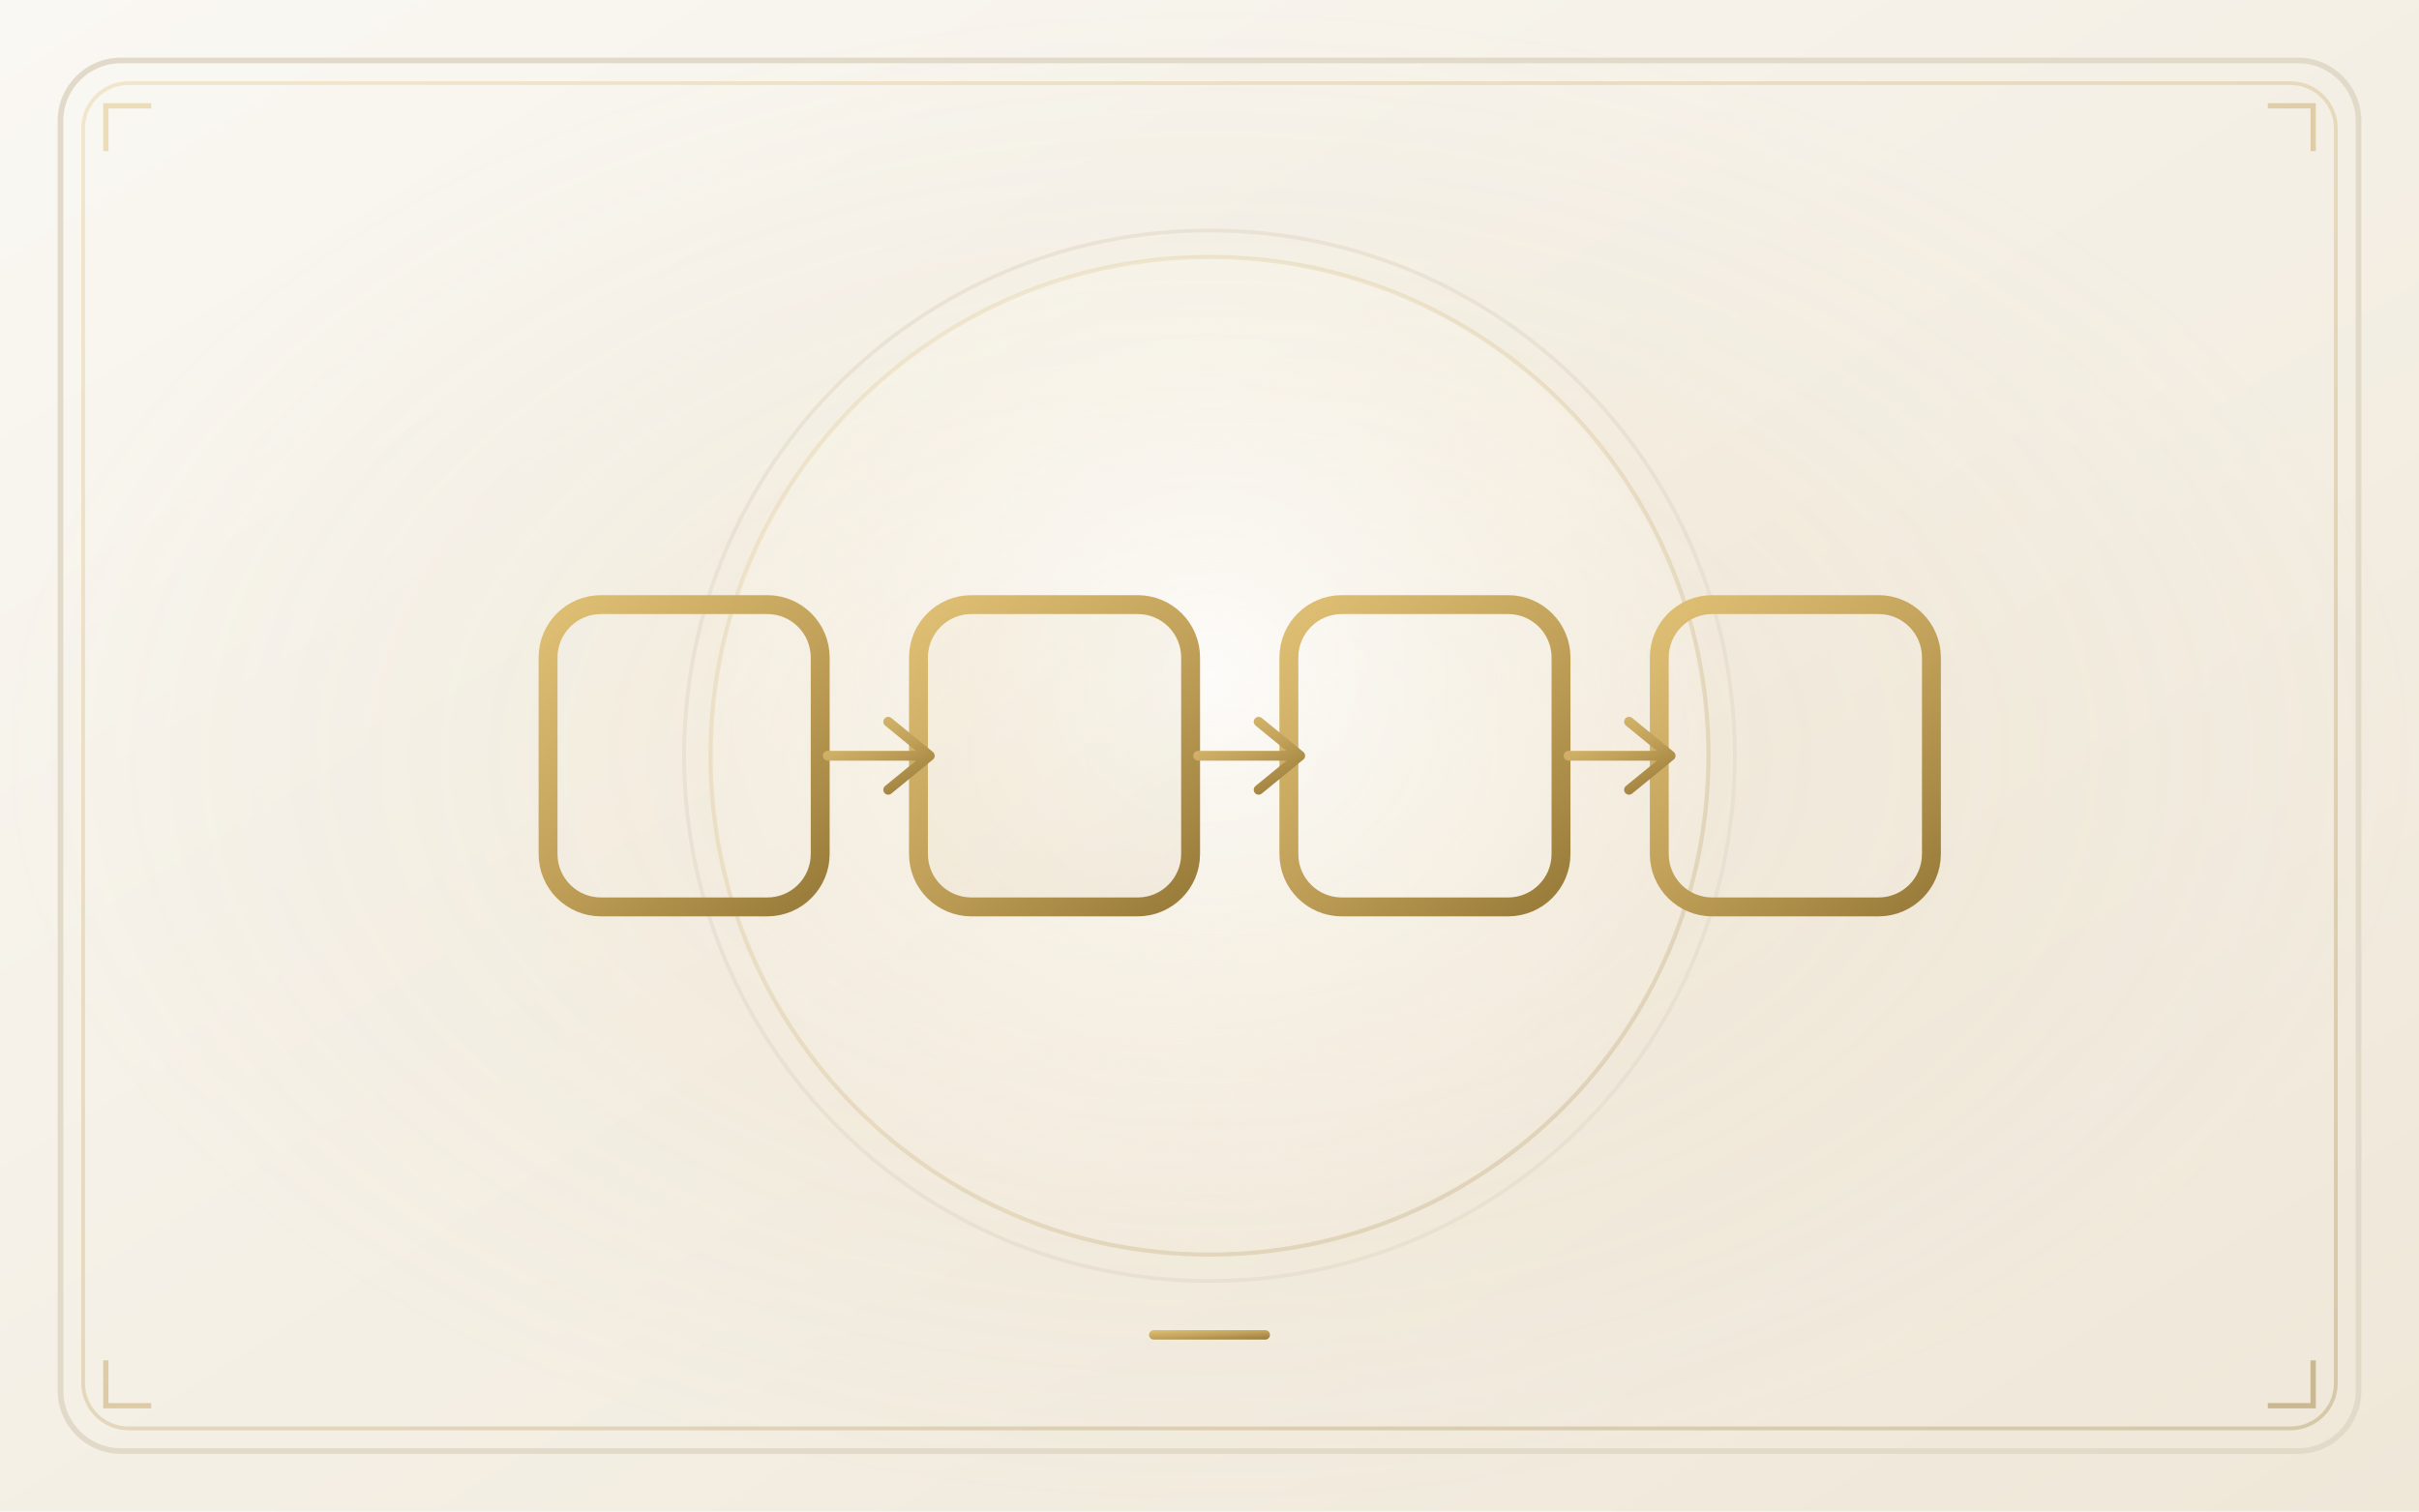
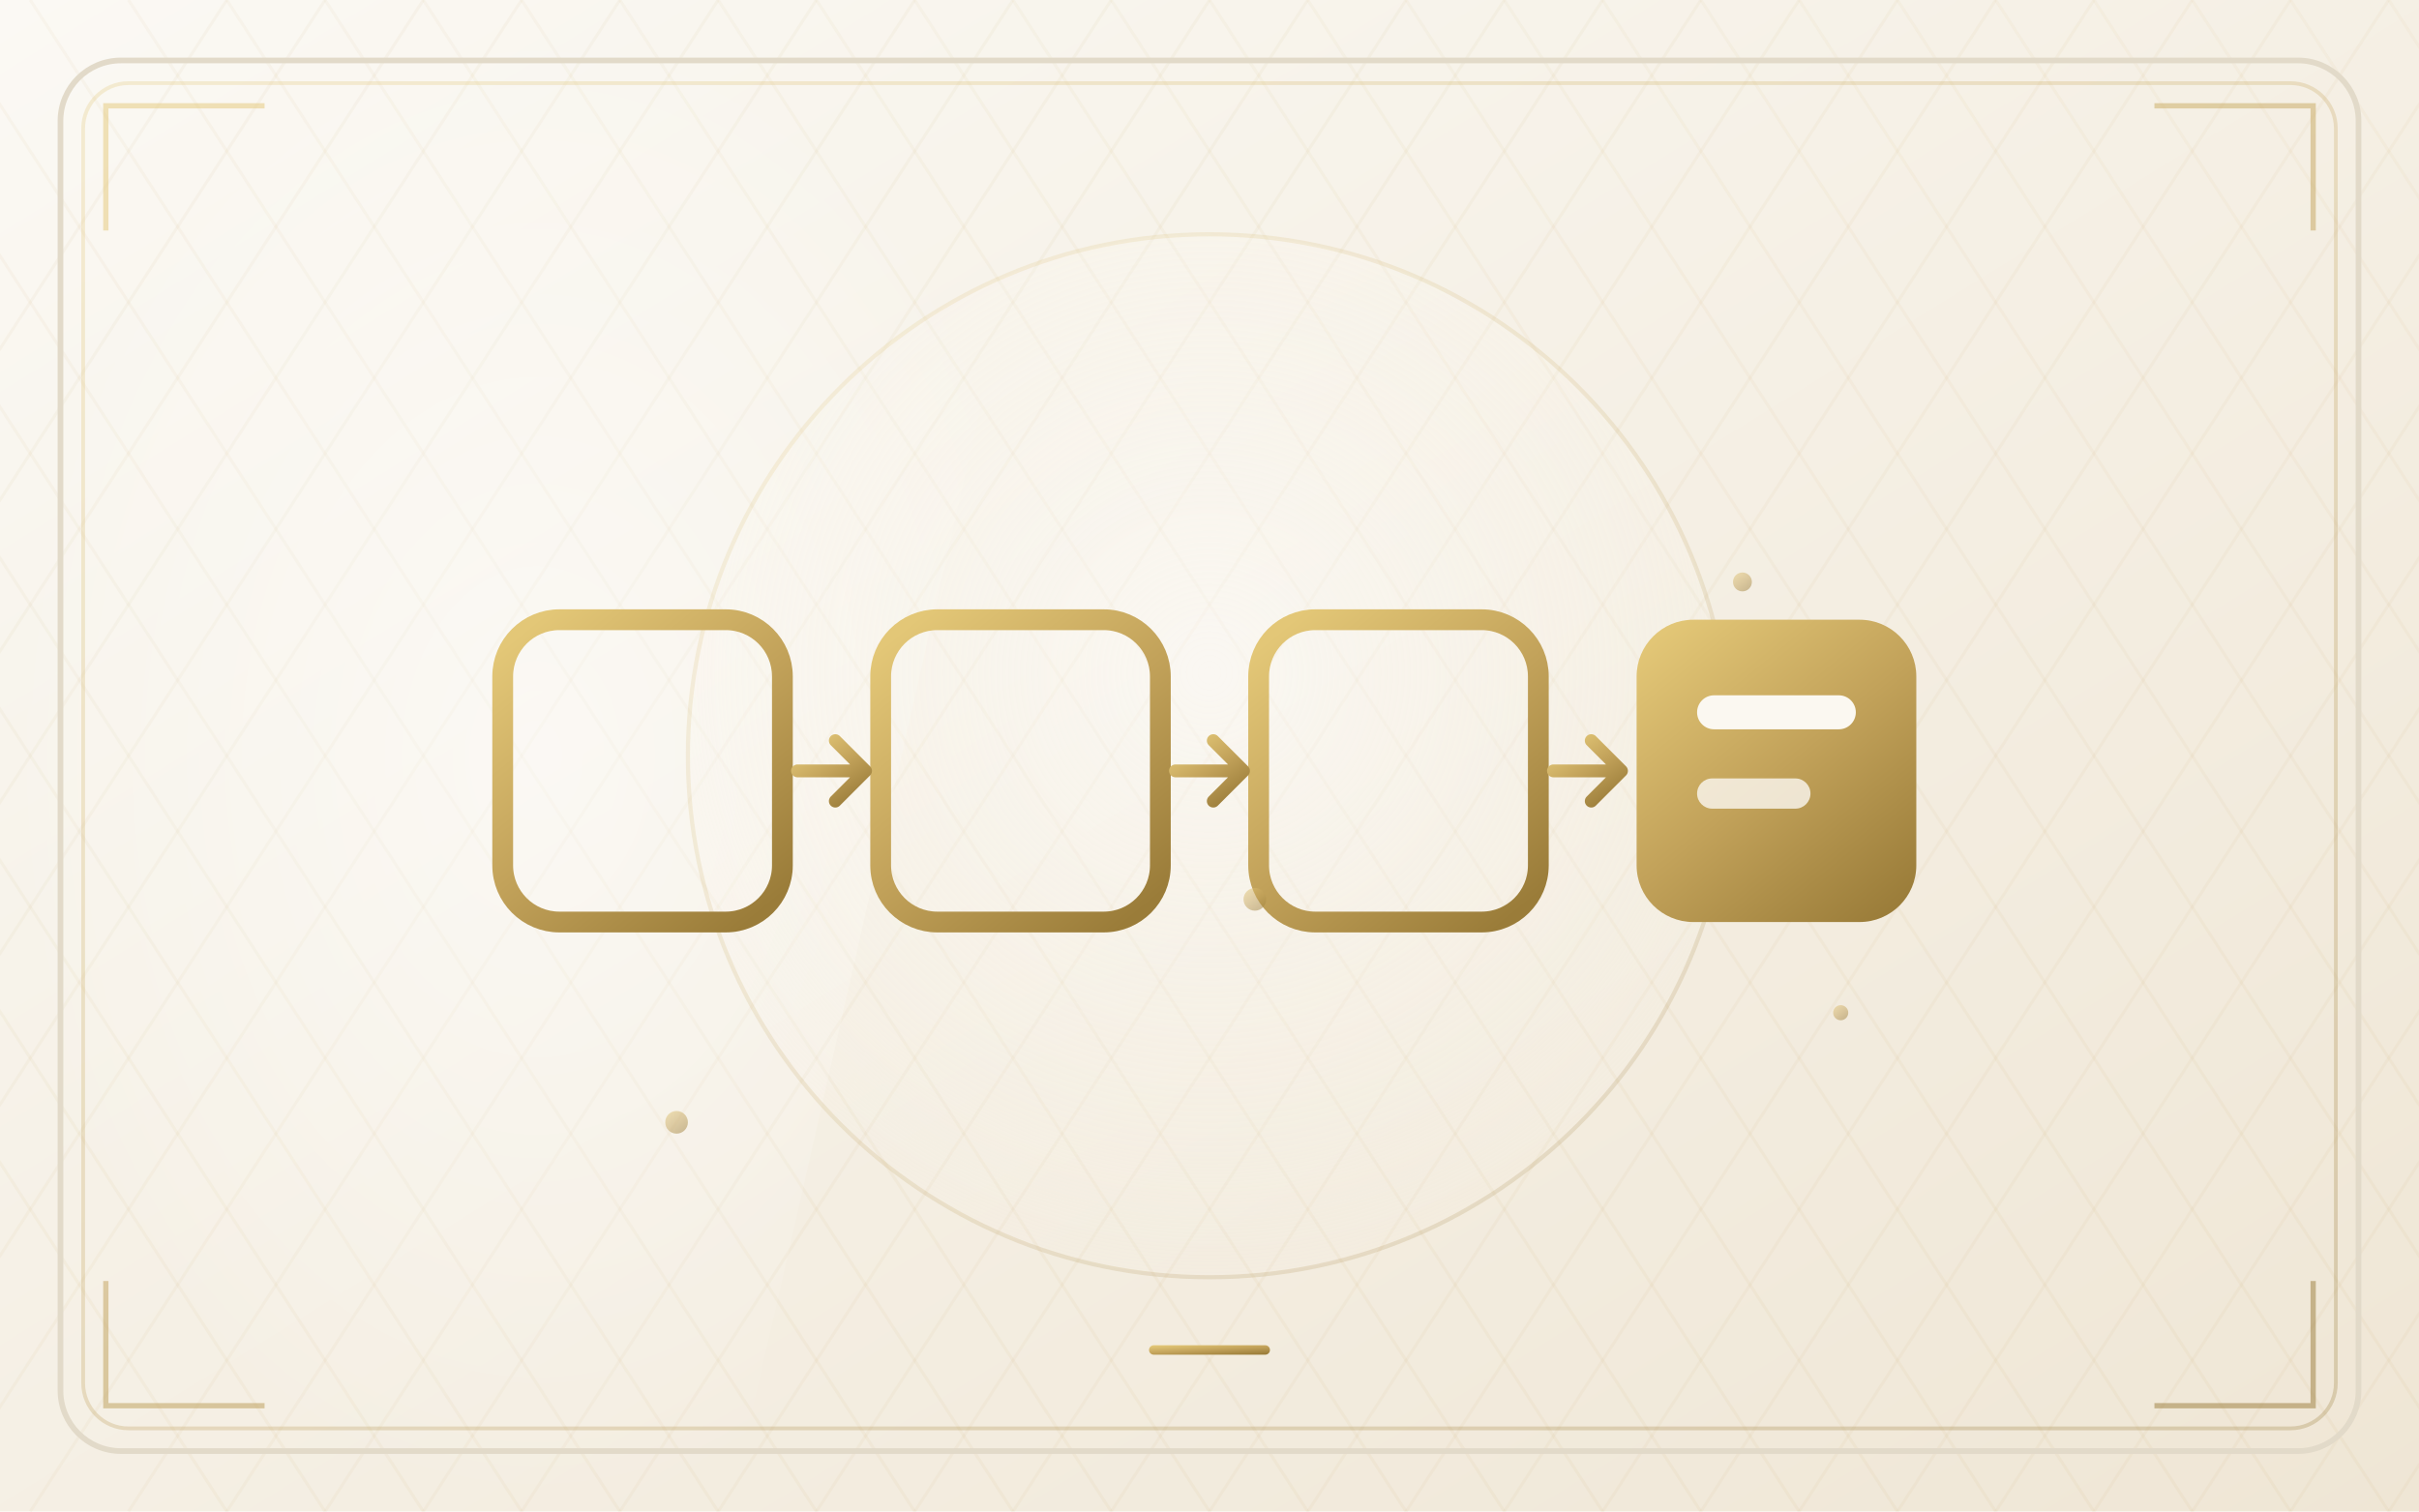
<svg xmlns="http://www.w3.org/2000/svg" viewBox="0 0 640 400" width="640" height="400">
  <defs>
    <linearGradient id="bgg" x1="0" y1="0" x2="1" y2="1">
-       <stop offset="0" stop-color="#faf8f3" />
-       <stop offset="1" stop-color="#efe7d8" />
+       <stop offset="0" stop-color="#fbf9f4" />
+       <stop offset="1" stop-color="#efe6d5" />
    </linearGradient>
-     <linearGradient id="gg" x1="0.1" y1="0" x2="0.9" y2="1">
-       <stop offset="0" stop-color="#dcbd72" />
+     <linearGradient id="gg" x1="0.12" y1="0" x2="0.88" y2="1">
+       <stop offset="0" stop-color="#e3c777" />
      <stop offset="0.5" stop-color="#c2a25a" />
-       <stop offset="1" stop-color="#9c7e3c" />
+       <stop offset="1" stop-color="#9a7c39" />
    </linearGradient>
-     <radialGradient id="glow" cx="0.5" cy="0.5" r="0.5">
-       <stop offset="0" stop-color="#caa968" stop-opacity="0.12" />
-       <stop offset="1" stop-color="#caa968" stop-opacity="0" />
+     <linearGradient id="tg" x1="0" y1="0" x2="1" y2="1">
+       <stop offset="0" stop-color="#c9a45f" />
+       <stop offset="1" stop-color="#b9933f" />
+     </linearGradient>
+     <radialGradient id="duo" cx="0.5" cy="0.5" r="0.5">
+       <stop offset="0" stop-color="#ffffff" stop-opacity="0.5" />
+       <stop offset="1" stop-color="#ffffff" stop-opacity="0" />
    </radialGradient>
-     <radialGradient id="med" cx="0.5" cy="0.42" r="0.6">
-       <stop offset="0" stop-color="#ffffff" stop-opacity="0.85" />
-       <stop offset="0.7" stop-color="#fbf7ee" stop-opacity="0.35" />
+     <radialGradient id="med" cx="0.5" cy="0.42" r="0.62">
+       <stop offset="0" stop-color="#ffffff" stop-opacity="0.5" />
+       <stop offset="0.75" stop-color="#fbf7ee" stop-opacity="0.18" />
      <stop offset="1" stop-color="#fbf7ee" stop-opacity="0" />
    </radialGradient>
  </defs>
  <rect width="640" height="400" fill="url(#bgg)" />
-   <rect width="640" height="400" fill="url(#glow)" />
-   <circle cx="320" cy="200" r="132" fill="url(#med)" />
-   <circle cx="320" cy="200" r="132" fill="none" stroke="url(#gg)" stroke-width="1.1" opacity="0.22" />
-   <circle cx="320" cy="200" r="139" fill="none" stroke="#e2dac9" stroke-width="1" opacity="0.6" />
+   <line x1="-200" y1="0" x2="60" y2="400" stroke="url(#tg)" stroke-width="0.8" opacity="0.06" />
+   <line x1="60" y1="0" x2="-200" y2="400" stroke="url(#tg)" stroke-width="0.8" opacity="0.06" />
+   <line x1="-174" y1="0" x2="86" y2="400" stroke="url(#tg)" stroke-width="0.8" opacity="0.06" />
+   <line x1="86" y1="0" x2="-174" y2="400" stroke="url(#tg)" stroke-width="0.8" opacity="0.06" />
+   <line x1="-148" y1="0" x2="112" y2="400" stroke="url(#tg)" stroke-width="0.8" opacity="0.06" />
+   <line x1="112" y1="0" x2="-148" y2="400" stroke="url(#tg)" stroke-width="0.8" opacity="0.06" />
+   <line x1="-122" y1="0" x2="138" y2="400" stroke="url(#tg)" stroke-width="0.8" opacity="0.06" />
+   <line x1="138" y1="0" x2="-122" y2="400" stroke="url(#tg)" stroke-width="0.8" opacity="0.06" />
+   <line x1="-96" y1="0" x2="164" y2="400" stroke="url(#tg)" stroke-width="0.8" opacity="0.06" />
+   <line x1="164" y1="0" x2="-96" y2="400" stroke="url(#tg)" stroke-width="0.8" opacity="0.06" />
+   <line x1="-70" y1="0" x2="190" y2="400" stroke="url(#tg)" stroke-width="0.8" opacity="0.06" />
+   <line x1="190" y1="0" x2="-70" y2="400" stroke="url(#tg)" stroke-width="0.8" opacity="0.06" />
+   <line x1="-44" y1="0" x2="216" y2="400" stroke="url(#tg)" stroke-width="0.8" opacity="0.06" />
+   <line x1="216" y1="0" x2="-44" y2="400" stroke="url(#tg)" stroke-width="0.8" opacity="0.06" />
+   <line x1="-18" y1="0" x2="242" y2="400" stroke="url(#tg)" stroke-width="0.8" opacity="0.06" />
+   <line x1="242" y1="0" x2="-18" y2="400" stroke="url(#tg)" stroke-width="0.8" opacity="0.06" />
+   <line x1="8" y1="0" x2="268" y2="400" stroke="url(#tg)" stroke-width="0.8" opacity="0.06" />
+   <line x1="268" y1="0" x2="8" y2="400" stroke="url(#tg)" stroke-width="0.8" opacity="0.06" />
+   <line x1="34" y1="0" x2="294" y2="400" stroke="url(#tg)" stroke-width="0.8" opacity="0.06" />
+   <line x1="294" y1="0" x2="34" y2="400" stroke="url(#tg)" stroke-width="0.8" opacity="0.06" />
+   <line x1="60" y1="0" x2="320" y2="400" stroke="url(#tg)" stroke-width="0.8" opacity="0.06" />
+   <line x1="320" y1="0" x2="60" y2="400" stroke="url(#tg)" stroke-width="0.8" opacity="0.06" />
+   <line x1="86" y1="0" x2="346" y2="400" stroke="url(#tg)" stroke-width="0.8" opacity="0.06" />
+   <line x1="346" y1="0" x2="86" y2="400" stroke="url(#tg)" stroke-width="0.8" opacity="0.06" />
+   <line x1="112" y1="0" x2="372" y2="400" stroke="url(#tg)" stroke-width="0.8" opacity="0.06" />
+   <line x1="372" y1="0" x2="112" y2="400" stroke="url(#tg)" stroke-width="0.8" opacity="0.06" />
+   <line x1="138" y1="0" x2="398" y2="400" stroke="url(#tg)" stroke-width="0.8" opacity="0.06" />
+   <line x1="398" y1="0" x2="138" y2="400" stroke="url(#tg)" stroke-width="0.8" opacity="0.06" />
+   <line x1="164" y1="0" x2="424" y2="400" stroke="url(#tg)" stroke-width="0.8" opacity="0.06" />
+   <line x1="424" y1="0" x2="164" y2="400" stroke="url(#tg)" stroke-width="0.8" opacity="0.06" />
+   <line x1="190" y1="0" x2="450" y2="400" stroke="url(#tg)" stroke-width="0.8" opacity="0.06" />
+   <line x1="450" y1="0" x2="190" y2="400" stroke="url(#tg)" stroke-width="0.8" opacity="0.06" />
+   <line x1="216" y1="0" x2="476" y2="400" stroke="url(#tg)" stroke-width="0.8" opacity="0.06" />
+   <line x1="476" y1="0" x2="216" y2="400" stroke="url(#tg)" stroke-width="0.8" opacity="0.06" />
+   <line x1="242" y1="0" x2="502" y2="400" stroke="url(#tg)" stroke-width="0.8" opacity="0.06" />
+   <line x1="502" y1="0" x2="242" y2="400" stroke="url(#tg)" stroke-width="0.8" opacity="0.06" />
+   <line x1="268" y1="0" x2="528" y2="400" stroke="url(#tg)" stroke-width="0.8" opacity="0.06" />
+   <line x1="528" y1="0" x2="268" y2="400" stroke="url(#tg)" stroke-width="0.8" opacity="0.06" />
+   <line x1="294" y1="0" x2="554" y2="400" stroke="url(#tg)" stroke-width="0.8" opacity="0.06" />
+   <line x1="554" y1="0" x2="294" y2="400" stroke="url(#tg)" stroke-width="0.8" opacity="0.06" />
+   <line x1="320" y1="0" x2="580" y2="400" stroke="url(#tg)" stroke-width="0.8" opacity="0.06" />
+   <line x1="580" y1="0" x2="320" y2="400" stroke="url(#tg)" stroke-width="0.8" opacity="0.06" />
+   <line x1="346" y1="0" x2="606" y2="400" stroke="url(#tg)" stroke-width="0.8" opacity="0.06" />
+   <line x1="606" y1="0" x2="346" y2="400" stroke="url(#tg)" stroke-width="0.8" opacity="0.06" />
+   <line x1="372" y1="0" x2="632" y2="400" stroke="url(#tg)" stroke-width="0.8" opacity="0.06" />
+   <line x1="632" y1="0" x2="372" y2="400" stroke="url(#tg)" stroke-width="0.8" opacity="0.06" />
+   <line x1="398" y1="0" x2="658" y2="400" stroke="url(#tg)" stroke-width="0.8" opacity="0.06" />
+   <line x1="658" y1="0" x2="398" y2="400" stroke="url(#tg)" stroke-width="0.8" opacity="0.06" />
+   <line x1="424" y1="0" x2="684" y2="400" stroke="url(#tg)" stroke-width="0.8" opacity="0.06" />
+   <line x1="684" y1="0" x2="424" y2="400" stroke="url(#tg)" stroke-width="0.8" opacity="0.06" />
+   <line x1="450" y1="0" x2="710" y2="400" stroke="url(#tg)" stroke-width="0.8" opacity="0.06" />
+   <line x1="710" y1="0" x2="450" y2="400" stroke="url(#tg)" stroke-width="0.8" opacity="0.06" />
+   <line x1="476" y1="0" x2="736" y2="400" stroke="url(#tg)" stroke-width="0.8" opacity="0.06" />
+   <line x1="736" y1="0" x2="476" y2="400" stroke="url(#tg)" stroke-width="0.8" opacity="0.06" />
+   <line x1="502" y1="0" x2="762" y2="400" stroke="url(#tg)" stroke-width="0.8" opacity="0.06" />
+   <line x1="762" y1="0" x2="502" y2="400" stroke="url(#tg)" stroke-width="0.8" opacity="0.06" />
+   <line x1="528" y1="0" x2="788" y2="400" stroke="url(#tg)" stroke-width="0.8" opacity="0.06" />
+   <line x1="788" y1="0" x2="528" y2="400" stroke="url(#tg)" stroke-width="0.8" opacity="0.06" />
+   <line x1="554" y1="0" x2="814" y2="400" stroke="url(#tg)" stroke-width="0.8" opacity="0.06" />
+   <line x1="814" y1="0" x2="554" y2="400" stroke="url(#tg)" stroke-width="0.8" opacity="0.06" />
+   <line x1="580" y1="0" x2="840" y2="400" stroke="url(#tg)" stroke-width="0.8" opacity="0.06" />
+   <line x1="840" y1="0" x2="580" y2="400" stroke="url(#tg)" stroke-width="0.8" opacity="0.06" />
+   <line x1="606" y1="0" x2="866" y2="400" stroke="url(#tg)" stroke-width="0.8" opacity="0.06" />
+   <line x1="866" y1="0" x2="606" y2="400" stroke="url(#tg)" stroke-width="0.8" opacity="0.06" />
+   <line x1="632" y1="0" x2="892" y2="400" stroke="url(#tg)" stroke-width="0.8" opacity="0.06" />
+   <line x1="892" y1="0" x2="632" y2="400" stroke="url(#tg)" stroke-width="0.8" opacity="0.06" />
+   <line x1="658" y1="0" x2="918" y2="400" stroke="url(#tg)" stroke-width="0.8" opacity="0.06" />
+   <line x1="918" y1="0" x2="658" y2="400" stroke="url(#tg)" stroke-width="0.8" opacity="0.06" />
+   <line x1="684" y1="0" x2="944" y2="400" stroke="url(#tg)" stroke-width="0.8" opacity="0.06" />
+   <line x1="944" y1="0" x2="684" y2="400" stroke="url(#tg)" stroke-width="0.8" opacity="0.06" />
+   <path d="M0 0 H284 L193 400 H0 Z" fill="url(#duo)" />
+   <circle cx="320" cy="200" r="138" fill="url(#med)" />
+   <circle cx="320" cy="200" r="138" fill="none" stroke="url(#gg)" stroke-width="1.1" opacity="0.18" />
+   <g>
+     <rect x="133" y="164" width="74" height="80" rx="15" stroke="url(#gg)" fill="none" stroke-width="5.5" stroke-linecap="round" stroke-linejoin="round" />
+     <rect x="233" y="164" width="74" height="80" rx="15" stroke="url(#gg)" fill="none" stroke-width="5.5" stroke-linecap="round" stroke-linejoin="round" />
+     <rect x="333" y="164" width="74" height="80" rx="15" stroke="url(#gg)" fill="none" stroke-width="5.5" stroke-linecap="round" stroke-linejoin="round" />
+     <rect x="433" y="164" width="74" height="80" rx="15" fill="url(#gg)" />
+     <rect x="449" y="184" width="42" height="9" rx="4.5" fill="#fbf8f1" />
+     <rect x="449" y="206" width="30" height="8" rx="4" fill="#fbf8f1" opacity="0.8" />
+     <path d="M211 204 l18 0 m-8 -8 l8 8 l-8 8" stroke="url(#gg)" stroke-width="3.4" fill="none" stroke-linecap="round" stroke-linejoin="round" />
+     <path d="M311 204 l18 0 m-8 -8 l8 8 l-8 8" stroke="url(#gg)" stroke-width="3.4" fill="none" stroke-linecap="round" stroke-linejoin="round" />
+     <path d="M411 204 l18 0 m-8 -8 l8 8 l-8 8" stroke="url(#gg)" stroke-width="3.4" fill="none" stroke-linecap="round" stroke-linejoin="round" />
+   </g>
+   <circle cx="487" cy="268" r="2" fill="url(#gg)" opacity="0.5" />
+   <circle cx="332" cy="238" r="3" fill="url(#gg)" opacity="0.5" />
+   <circle cx="179" cy="297" r="3" fill="url(#gg)" opacity="0.5" />
+   <circle cx="461" cy="154" r="2.5" fill="url(#gg)" opacity="0.5" />
  <rect x="16" y="16" width="608" height="368" fill="none" stroke="#e2dac9" stroke-width="1.5" rx="16" />
-   <rect x="22" y="22" width="596" height="356" fill="none" stroke="url(#gg)" stroke-width="1" rx="12" opacity="0.3" />
-   <path d="M28 40 V28 H40 M600 28 H612 V40 M612 360 V372 H600 M40 372 H28 V360" fill="none" stroke="url(#gg)" stroke-width="1.4" opacity="0.45" />
-   <g>
-     <rect x="145" y="160" width="72" height="80" rx="14" stroke="url(#gg)" fill="none" stroke-width="5" stroke-linecap="round" stroke-linejoin="round" />
-     <rect x="243" y="160" width="72" height="80" rx="14" stroke="url(#gg)" fill="none" stroke-width="5" stroke-linecap="round" stroke-linejoin="round" />
-     <rect x="243" y="160" width="72" height="80" rx="14" fill="url(#gg)" opacity="0.08" />
-     <rect x="341" y="160" width="72" height="80" rx="14" stroke="url(#gg)" fill="none" stroke-width="5" stroke-linecap="round" stroke-linejoin="round" />
-     <rect x="439" y="160" width="72" height="80" rx="14" stroke="url(#gg)" fill="none" stroke-width="5" stroke-linecap="round" stroke-linejoin="round" />
-     <path d="M219 200 h24 M235 191 l11 9 l-11 9" stroke="url(#gg)" fill="none" stroke-width="2.6" stroke-linecap="round" stroke-linejoin="round" />
-     <path d="M317 200 h24 M333 191 l11 9 l-11 9" stroke="url(#gg)" fill="none" stroke-width="2.6" stroke-linecap="round" stroke-linejoin="round" />
-     <path d="M415 200 h24 M431 191 l11 9 l-11 9" stroke="url(#gg)" fill="none" stroke-width="2.6" stroke-linecap="round" stroke-linejoin="round" />
-   </g>
-   <rect x="304" y="352" width="32" height="2.5" rx="1.25" fill="url(#gg)" />
+   <rect x="22" y="22" width="596" height="356" fill="none" stroke="url(#gg)" stroke-width="1" rx="12" opacity="0.28" />
+   <path d="M28 61 V28 H70 M570 28 H612 V61 M612 339 V372 H570 M70 372 H28 V339" fill="none" stroke="url(#gg)" stroke-width="1.4" opacity="0.5" />
+   <rect x="304" y="356" width="32" height="2.5" rx="1.25" fill="url(#gg)" />
</svg>
